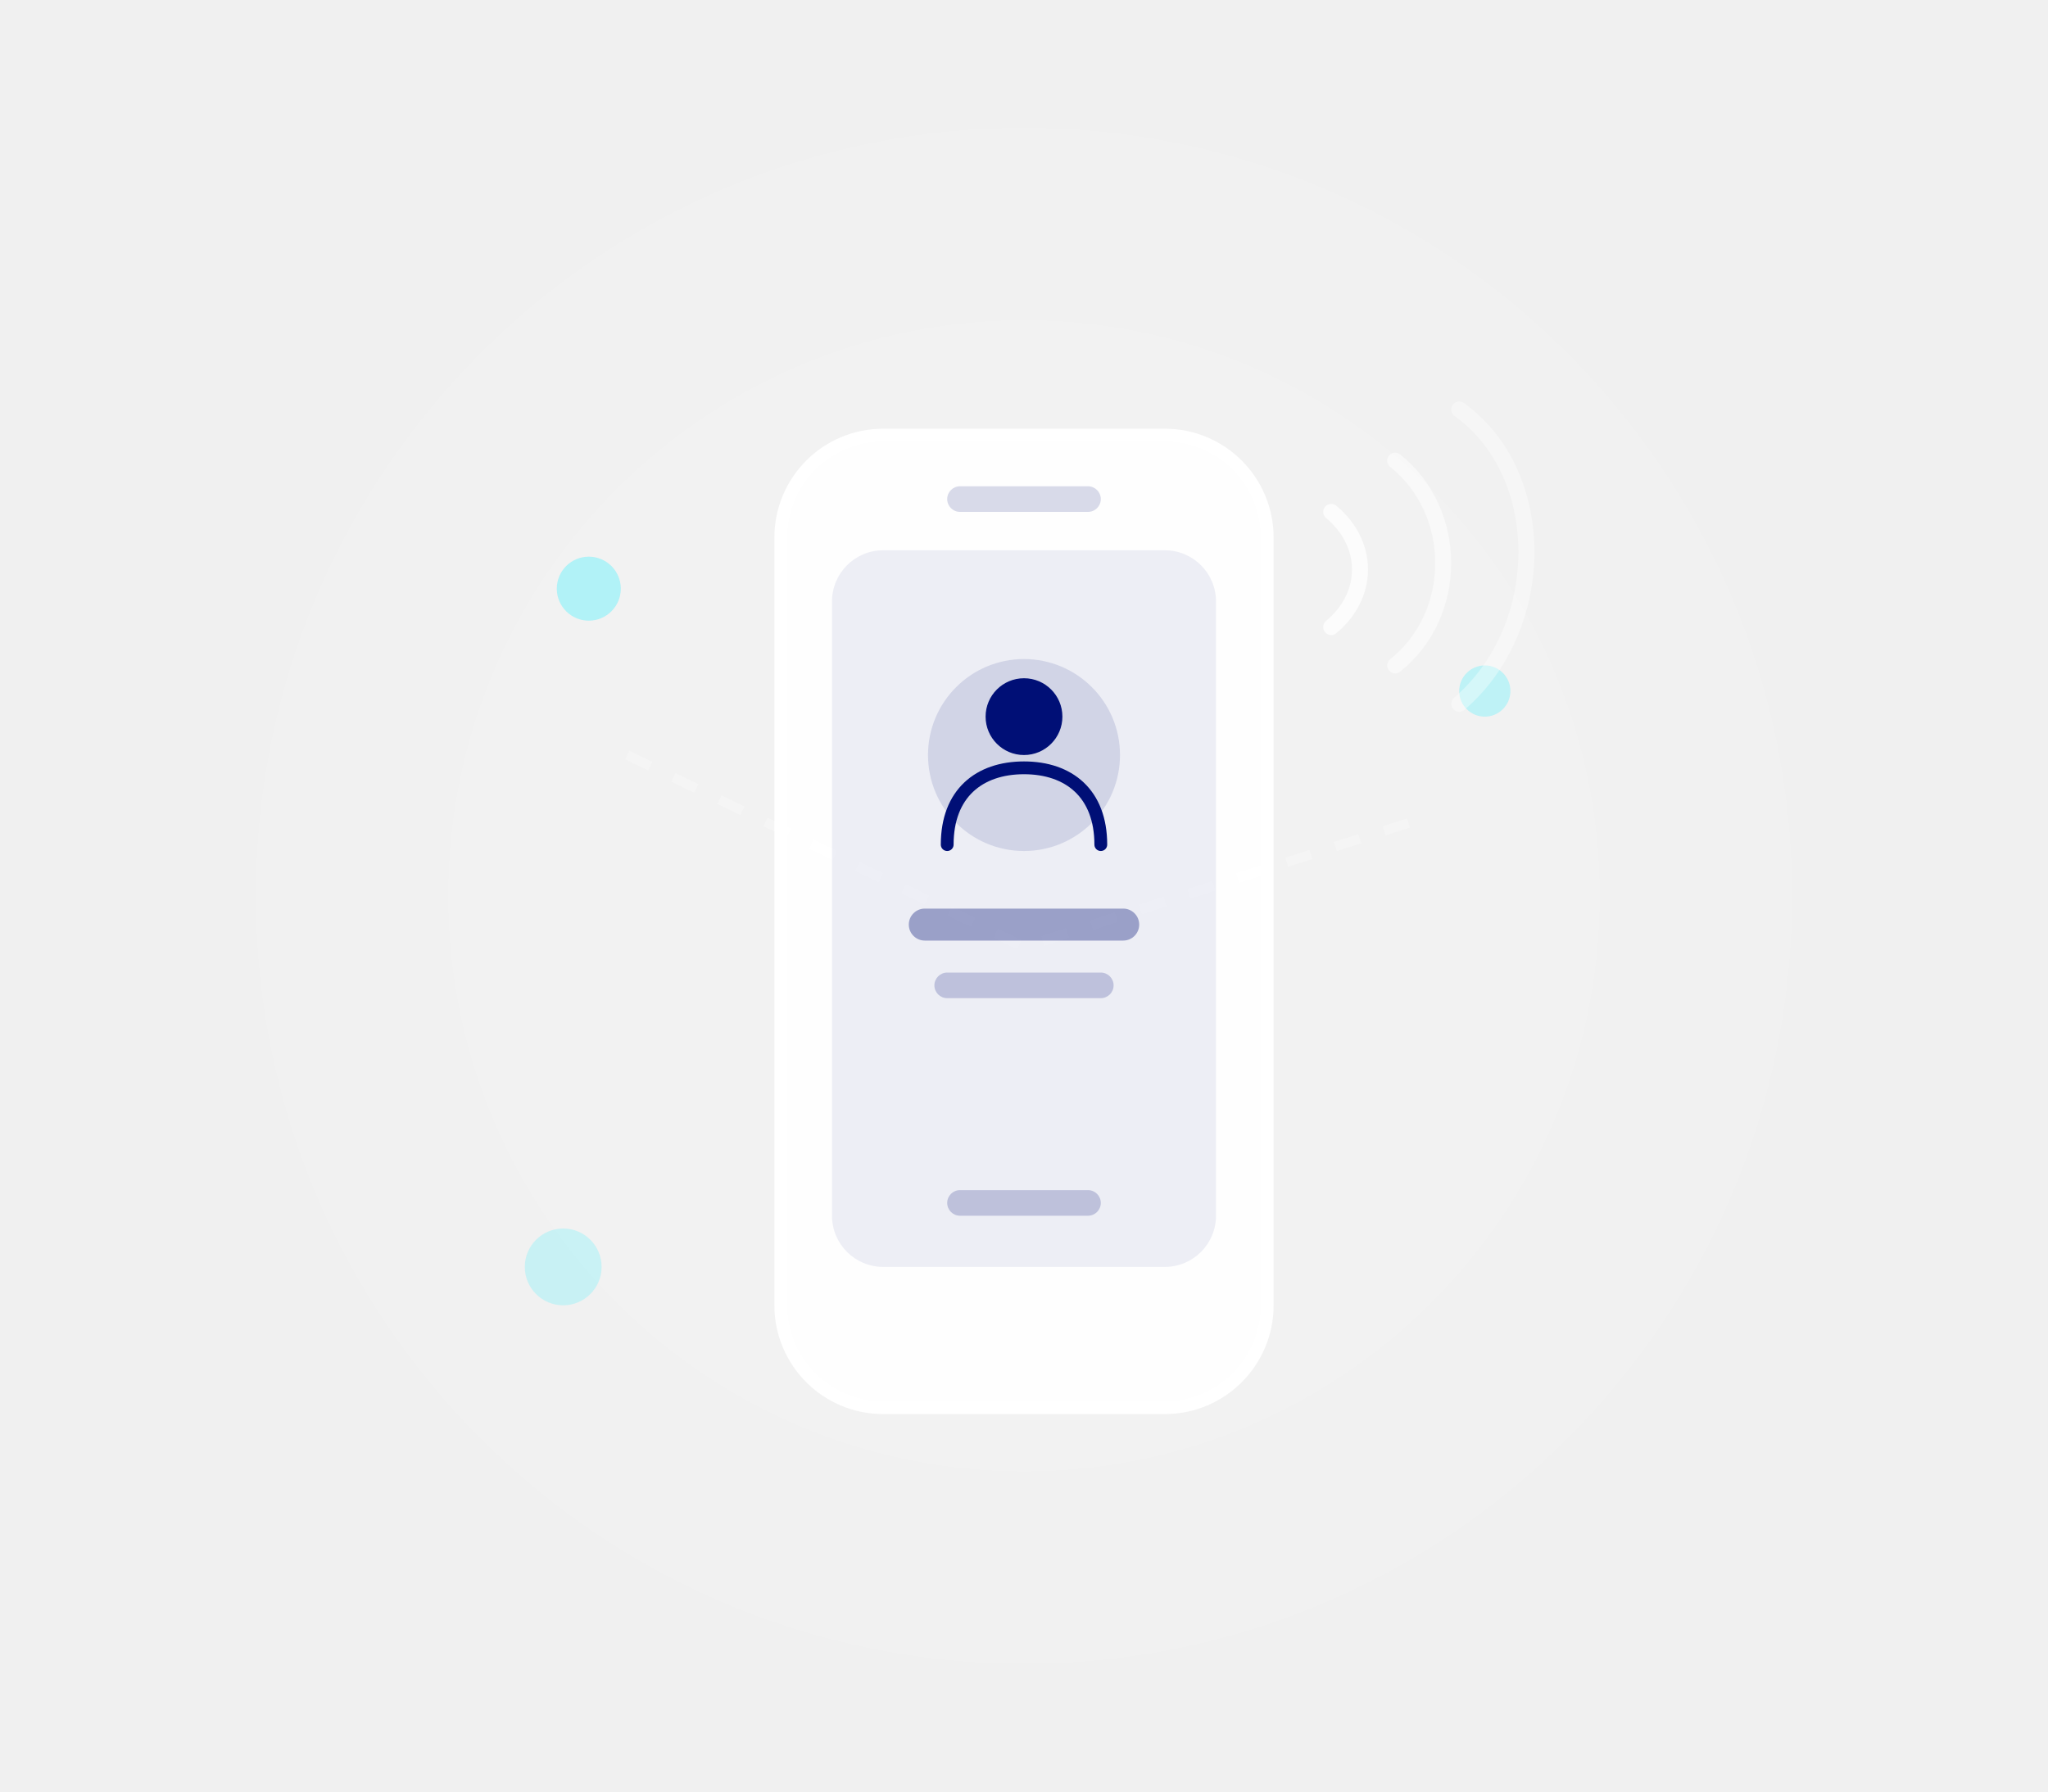
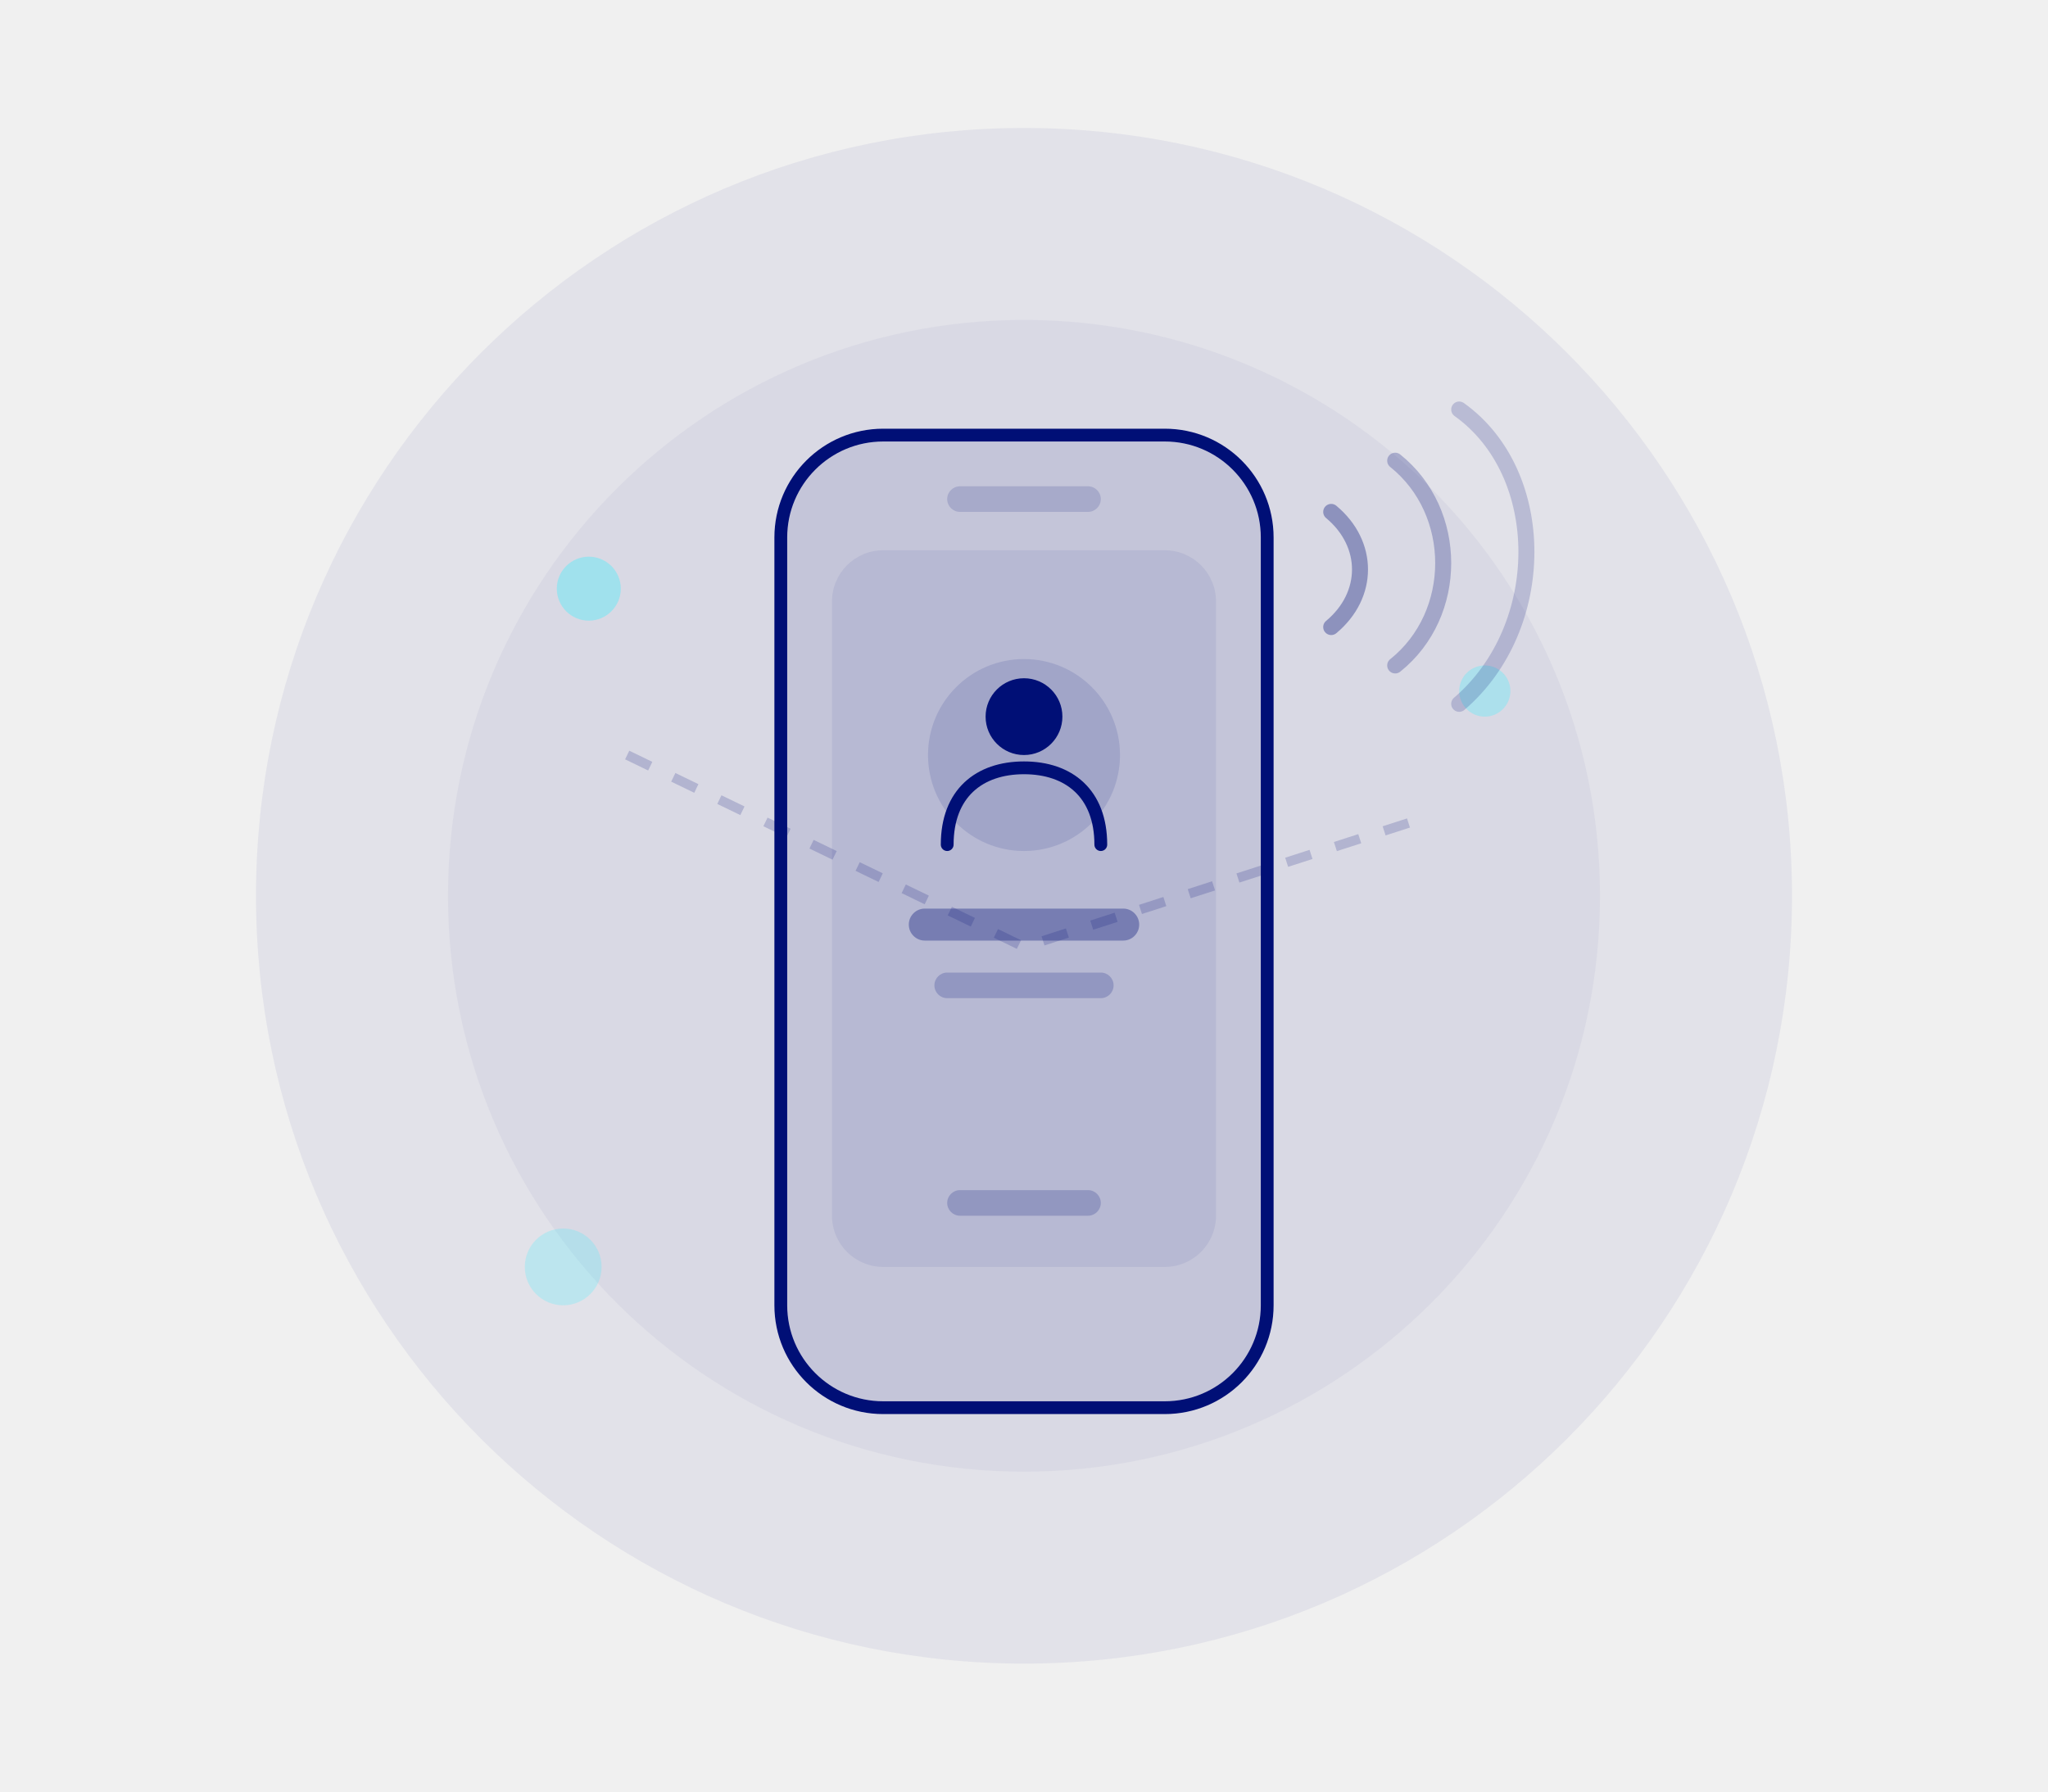
<svg xmlns="http://www.w3.org/2000/svg" width="320" height="280" viewBox="0 0 320 280" fill="none" aria-hidden="true">
-   <circle cx="160" cy="140" r="120" fill="rgba(255,255,255,0.1)" />
-   <circle cx="160" cy="140" r="90" fill="rgba(255,255,255,0.05)" />
+   <circle cx="160" cy="140" r="120" fill="rgba(0,15,118,0.06)" />
+   <circle cx="160" cy="140" r="90" fill="rgba(0,15,118,0.04)" />
  <circle cx="92" cy="92" r="5" fill="#37F0FE" opacity="0.35" />
  <circle cx="232" cy="108" r="4" fill="#37F0FE" opacity="0.28" />
  <circle cx="88" cy="198" r="6" fill="#37F0FE" opacity="0.22" />
-   <path d="M98 118L160 148L222 128" stroke="rgba(255,255,255,0.22)" stroke-width="1.5" stroke-dasharray="4,4" />
-   <rect x="122" y="68" width="76" height="152" rx="16" fill="rgba(255,255,255,0.96)" stroke="#fff" stroke-width="2" />
+   <path d="M98 118L160 148L222 128" stroke="rgba(0,15,118,0.18)" stroke-width="1.5" stroke-dasharray="4,4" />
+   <rect x="122" y="68" width="76" height="152" rx="16" fill="rgba(0,15,118,0.10)" stroke="#000F76" stroke-width="2" />
  <rect x="148" y="76" width="24" height="4" rx="2" fill="rgba(0,15,118,0.15)" />
  <rect x="130" y="86" width="60" height="112" rx="8" fill="rgba(0,15,118,0.07)" />
  <circle cx="160" cy="118" r="14" fill="#000F76" opacity="0.12" stroke="#000F76" stroke-width="2" />
  <circle cx="160" cy="112" r="6" fill="#000F76" />
  <path d="M148 132C148 124 153 120 160 120C167 120 172 124 172 132" stroke="#000F76" stroke-width="2" stroke-linecap="round" />
  <rect x="142" y="142" width="36" height="5" rx="2.5" fill="#000F76" opacity="0.35" />
  <rect x="146" y="152" width="28" height="4" rx="2" fill="#000F76" opacity="0.2" />
  <rect x="148" y="186" width="24" height="4" rx="2" fill="rgba(0,15,118,0.2)" />
-   <path d="M208 98C214 93 214 85 208 80" stroke="rgba(255,255,255,0.75)" stroke-width="2.5" stroke-linecap="round" />
-   <path d="M218 104C228 96 228 80 218 72" stroke="rgba(255,255,255,0.5)" stroke-width="2.5" stroke-linecap="round" />
-   <path d="M228 110C242 98 242 74 228 64" stroke="rgba(255,255,255,0.35)" stroke-width="2.5" stroke-linecap="round" />
+   <path d="M208 98C214 93 214 85 208 80" stroke="rgba(0,15,118,0.35)" stroke-width="2.5" stroke-linecap="round" />
+   <path d="M218 104C228 96 228 80 218 72" stroke="rgba(0,15,118,0.25)" stroke-width="2.5" stroke-linecap="round" />
+   <path d="M228 110C242 98 242 74 228 64" stroke="rgba(0,15,118,0.18)" stroke-width="2.5" stroke-linecap="round" />
</svg>
